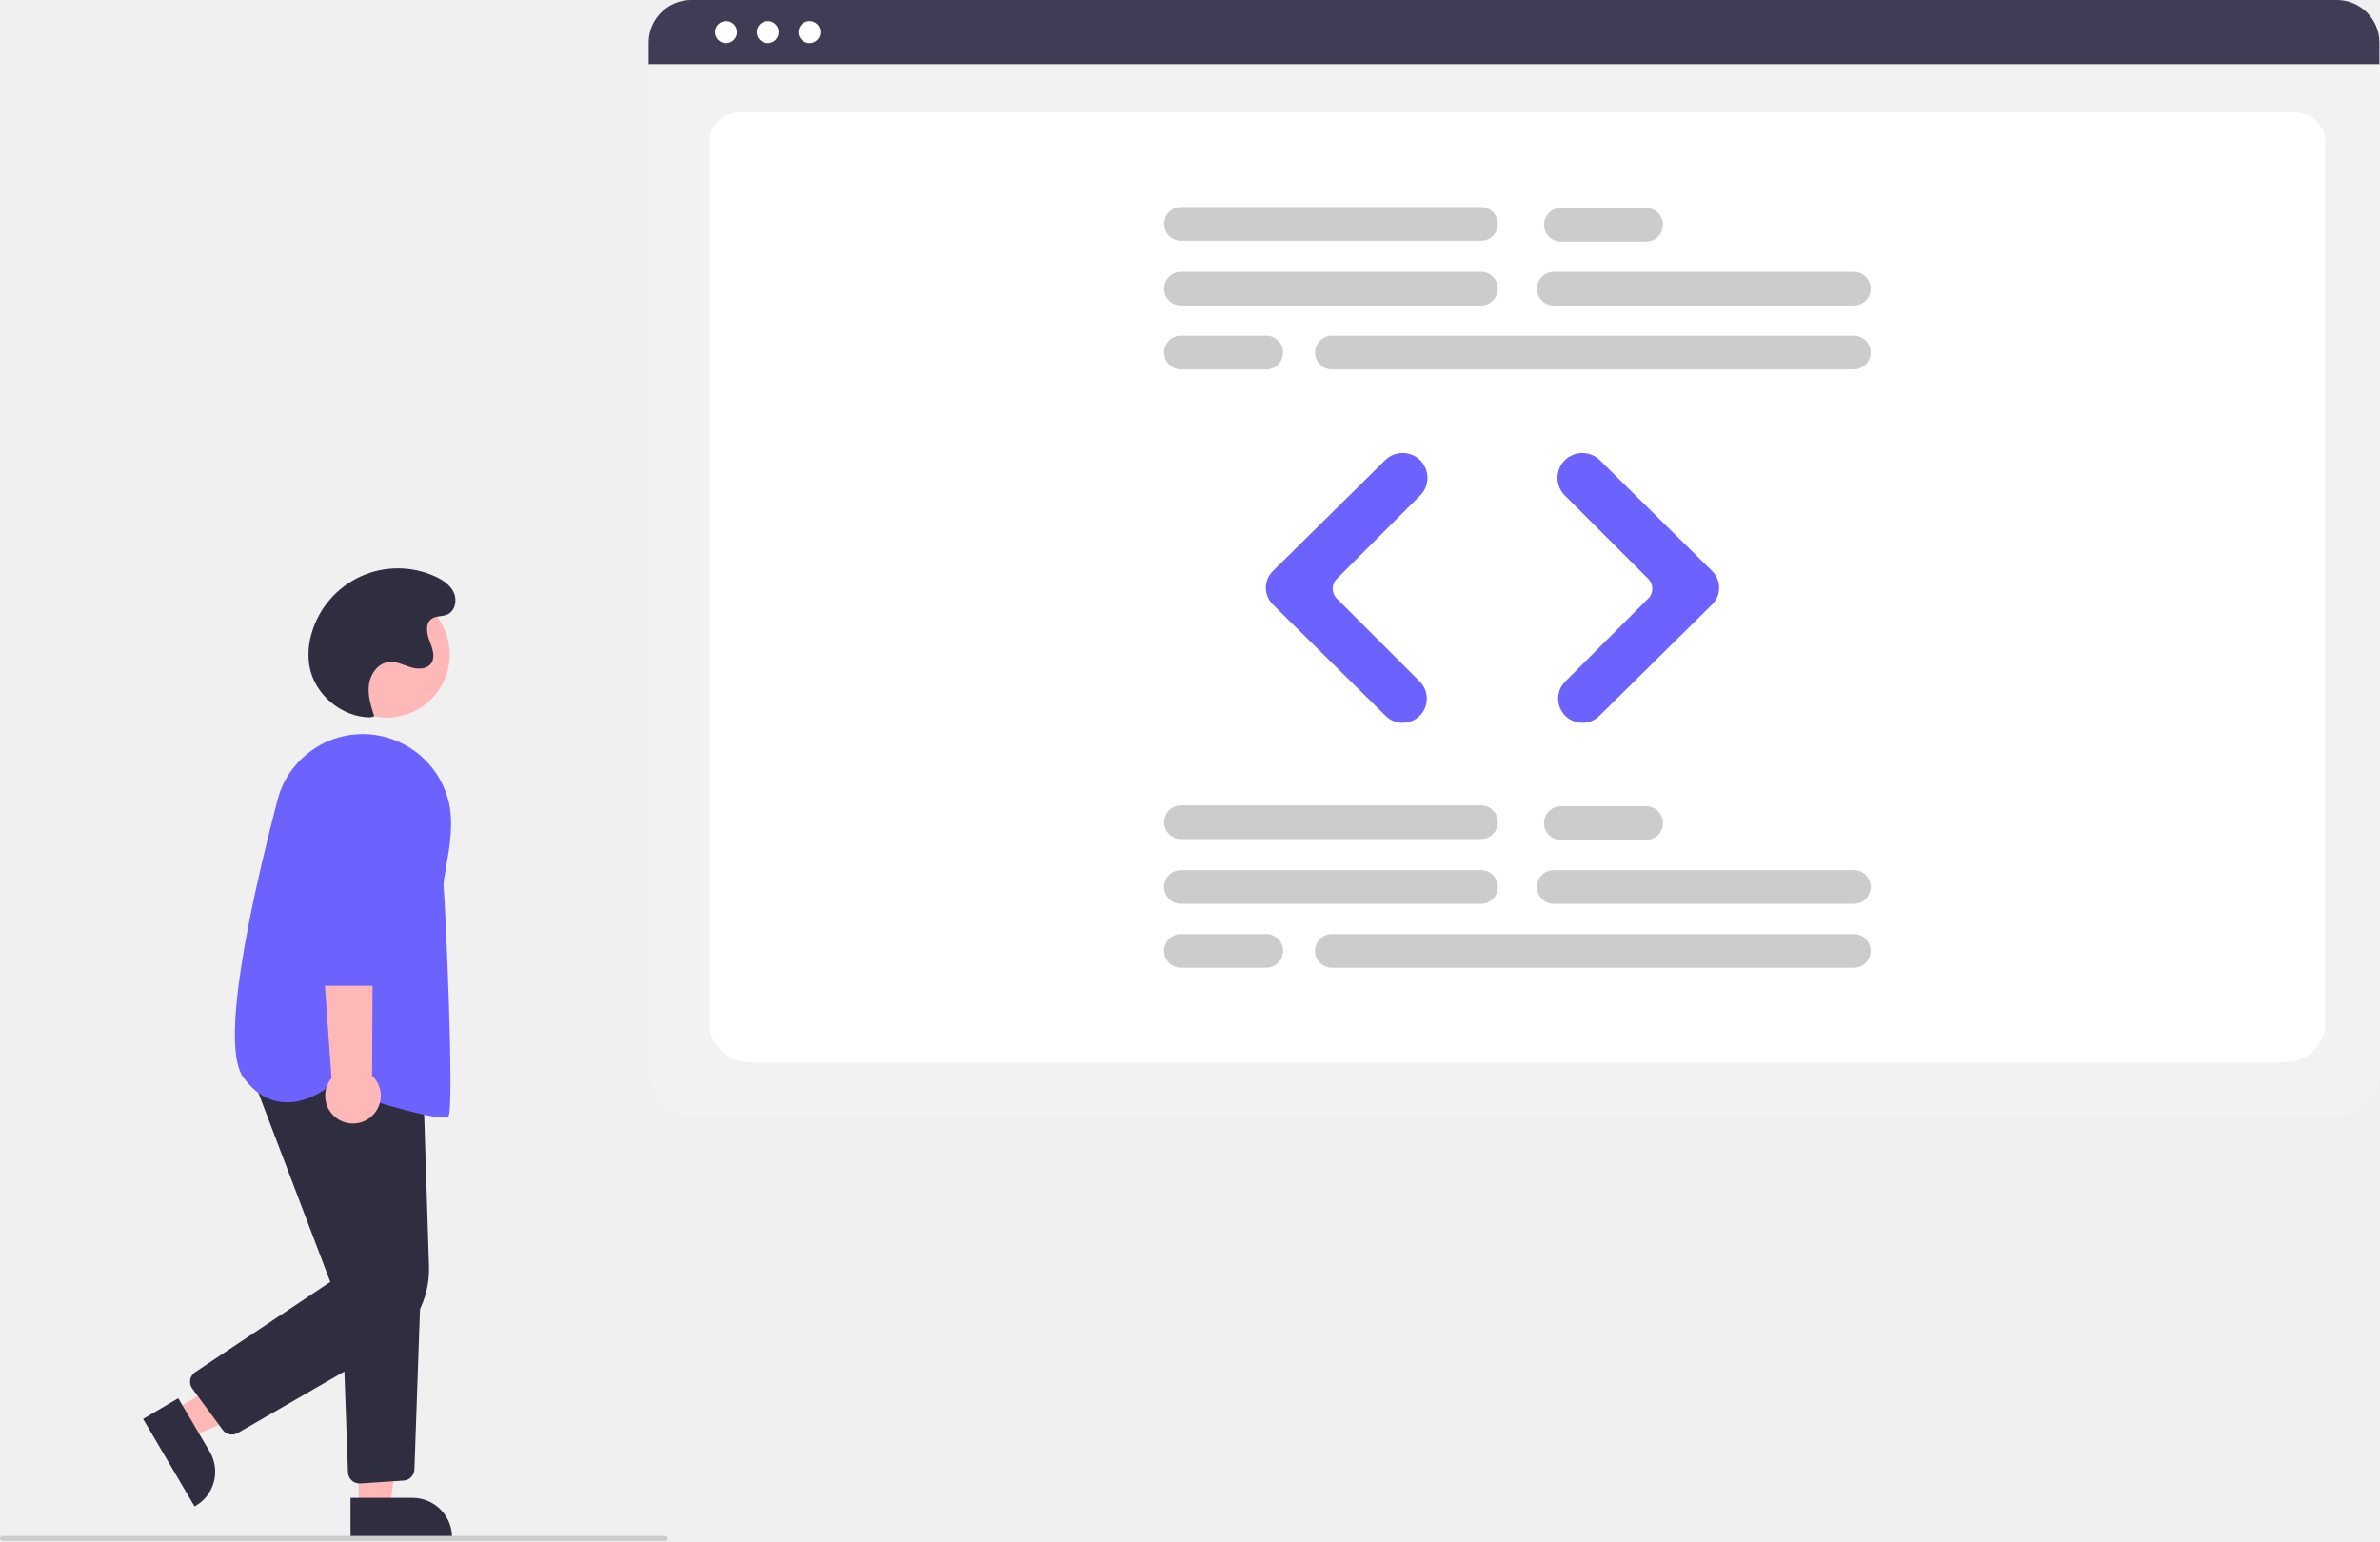
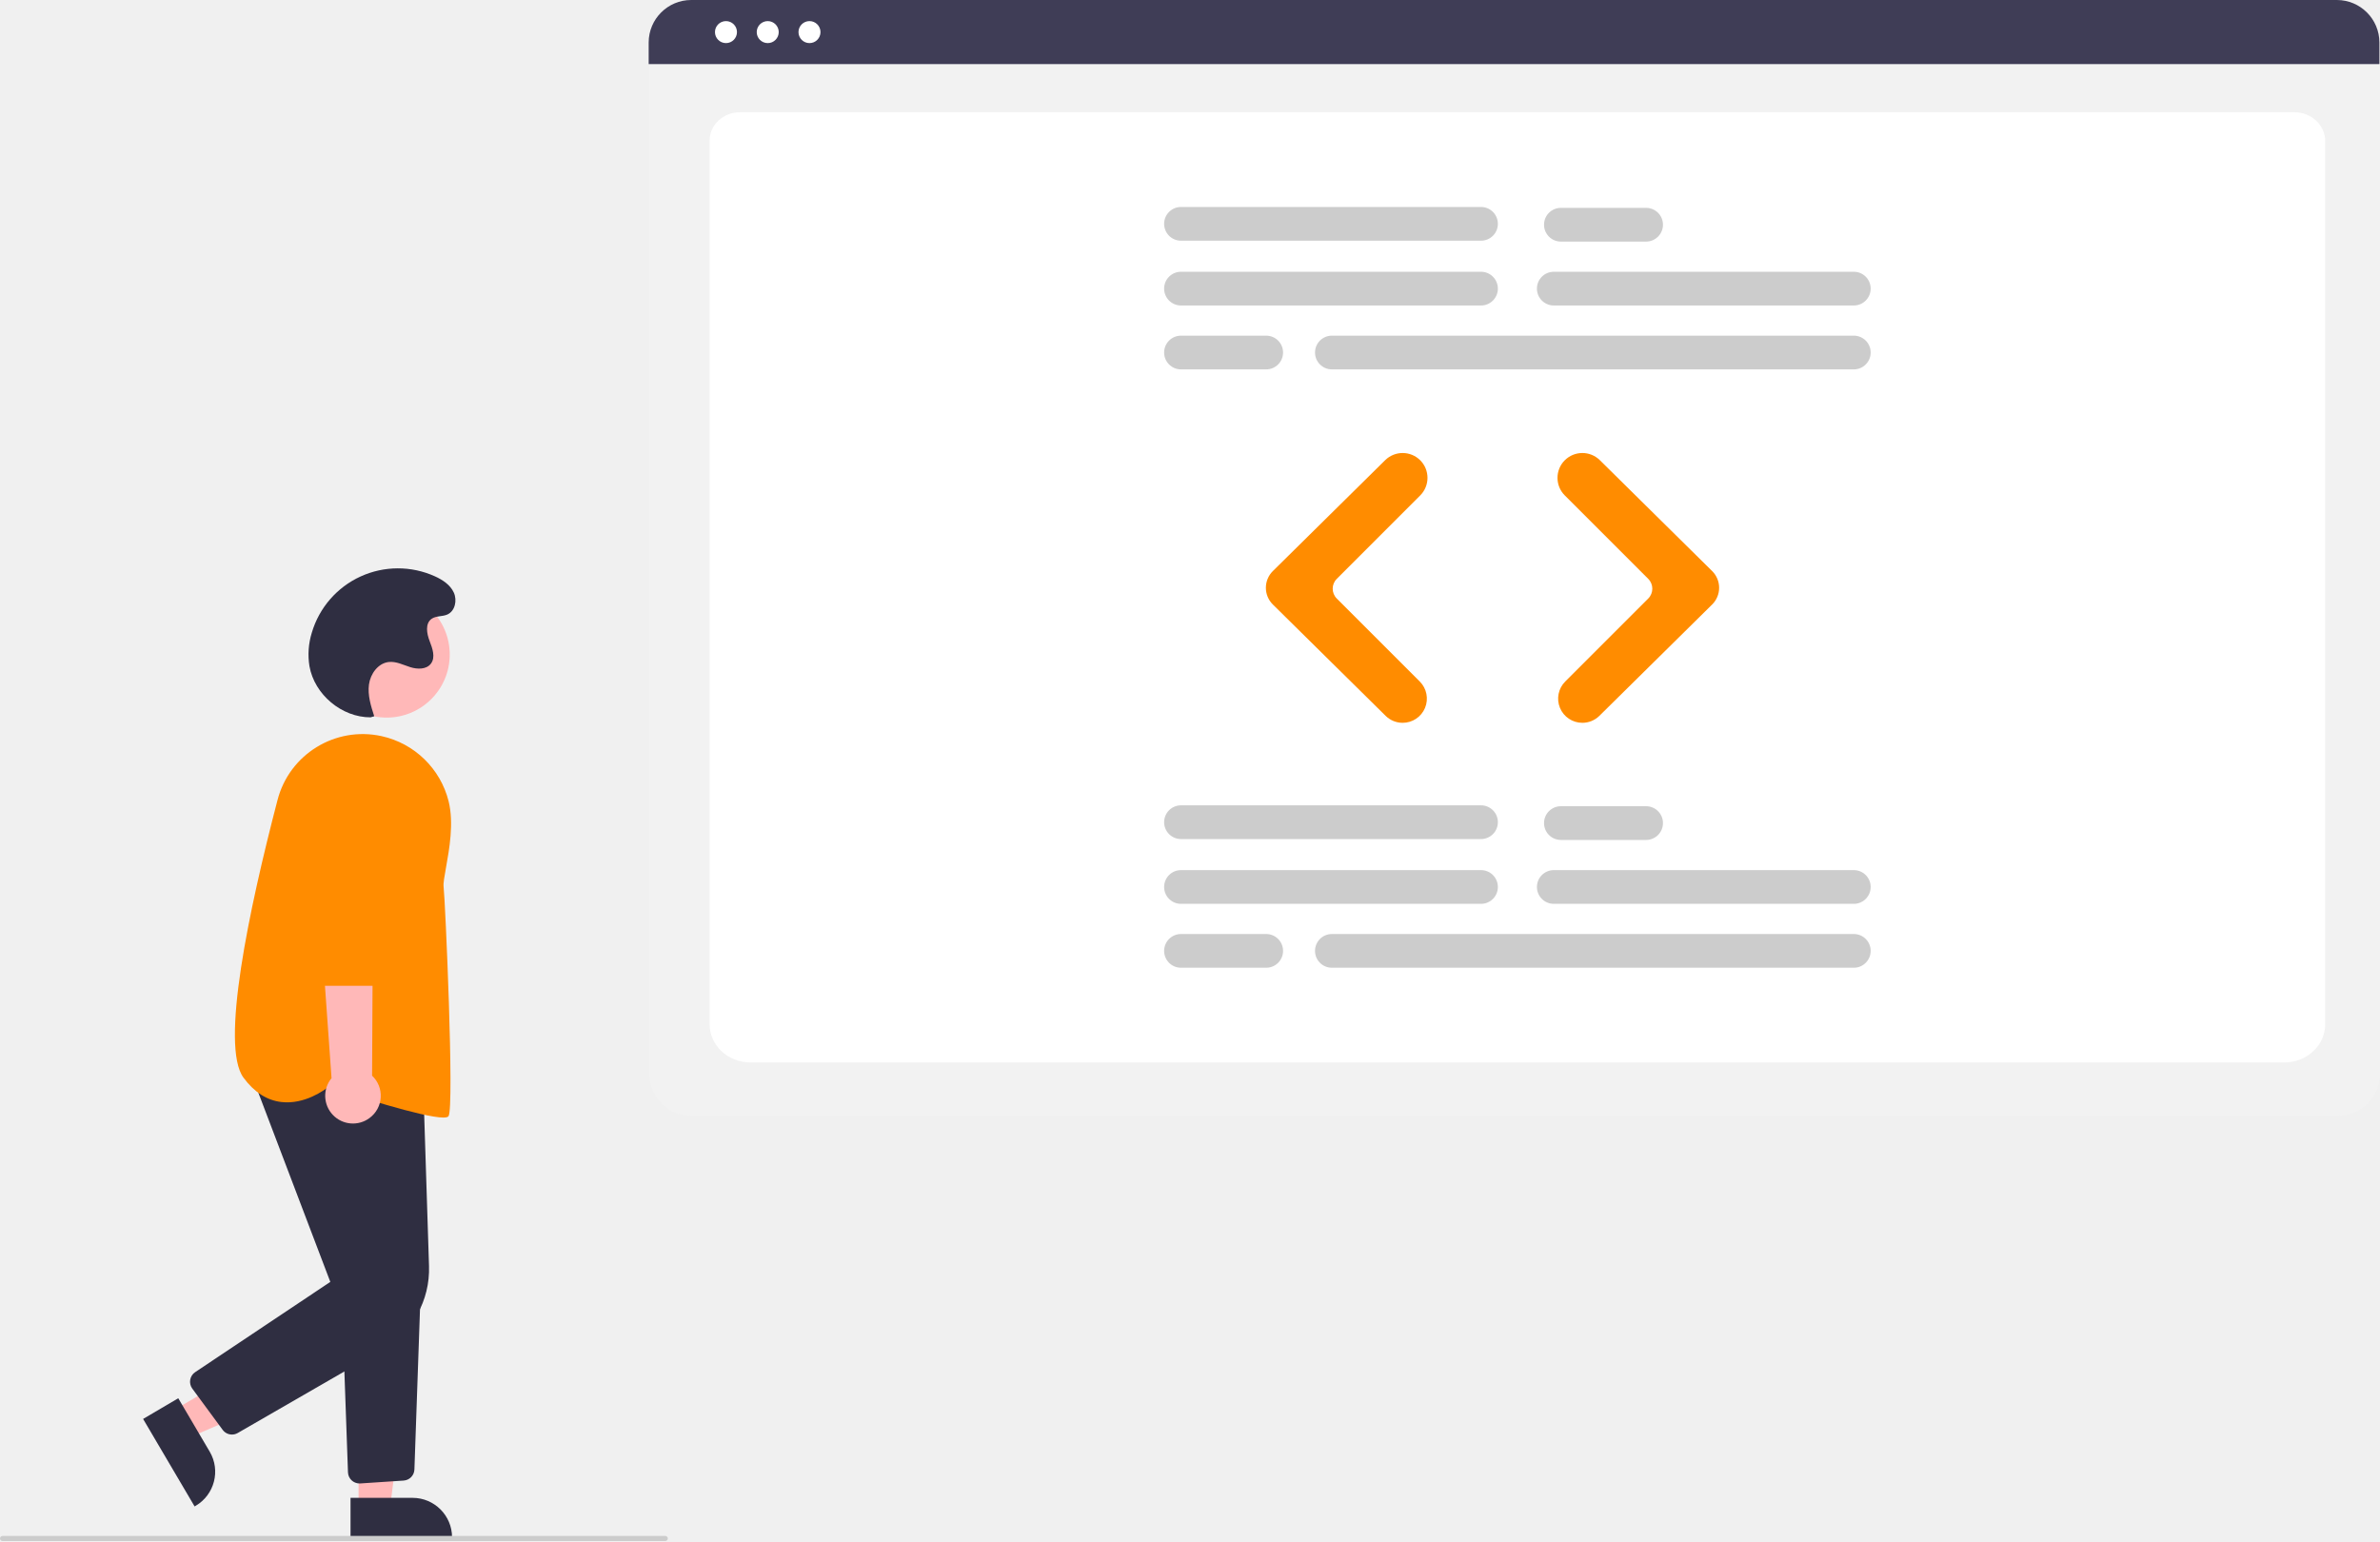
<svg xmlns="http://www.w3.org/2000/svg" id="bb554b9e-b999-4ef3-b2f2-4c0395b94ae2" data-name="Layer 1" width="926.622" height="600.085" viewBox="0 0 926.622 600.085">
  <circle cx="150.534" cy="254.872" r="24.561" fill="#ffb8b8" />
  <polygon points="67.543 549.197 73.762 559.763 117.474 540.803 108.295 525.21 67.543 549.197" fill="#ffb8b8" />
  <path d="M206.096,694.43,218.343,715.237l.001.001A15.386,15.386,0,0,1,212.888,736.302l-.431.254L192.405,702.489Z" transform="translate(-136.6892 -149.9575)" fill="#2f2e41" />
  <polygon points="139.6 587.26 151.86 587.259 157.692 539.971 139.598 539.972 139.6 587.26" fill="#ffb8b8" />
  <path d="M273.162,733.215l24.144-.001h.001a15.386,15.386,0,0,1,15.386,15.386v.5l-39.531.001Z" transform="translate(-136.6892 -149.9575)" fill="#2f2e41" />
  <path d="M227.001,708.567a4.493,4.493,0,0,1-3.624-1.833l-11.824-16.059a4.5,4.5,0,0,1,1.125-6.41l52.614-35.142-31.747-83.475L301.434,571.252l2.287,71.733A36.046,36.046,0,0,1,285.675,675.409l-56.427,32.554A4.486,4.486,0,0,1,227.001,708.567Z" transform="translate(-136.6892 -149.9575)" fill="#2f2e41" />
  <path d="M276.659,727.617a4.5,4.5,0,0,1-4.489-4.34l-2.488-69.882,30.808-1.623-2.453,70.384a4.487,4.487,0,0,1-4.2,4.333l-16.873,1.118C276.863,727.614,276.761,727.617,276.659,727.617Z" transform="translate(-136.6892 -149.9575)" fill="#2f2e41" />
-   <path d="M309.291,585.129c-7.838,0-35.217-8.816-44.721-11.959-1.422,1.138-9.233,6.979-18.351,5.911-5.626-.66-10.579-3.845-14.721-9.466-9.147-12.414,2.151-65.651,13.239-108.126a34.268,34.268,0,0,1,40.529-24.88h0a34.571,34.571,0,0,1,26.088,25.378c2.088,8.498.292,18.494-1.02,25.794-.616,3.432-1.104,6.143-.937,7.475.644,5.148,4.219,85.892,1.92,89.34C311.071,584.963,310.363,585.129,309.291,585.129Z" transform="translate(-136.6892 -149.9575)" fill="#6c63ff" />
+   <path d="M309.291,585.129c-7.838,0-35.217-8.816-44.721-11.959-1.422,1.138-9.233,6.979-18.351,5.911-5.626-.66-10.579-3.845-14.721-9.466-9.147-12.414,2.151-65.651,13.239-108.126a34.268,34.268,0,0,1,40.529-24.88h0a34.571,34.571,0,0,1,26.088,25.378c2.088,8.498.292,18.494-1.02,25.794-.616,3.432-1.104,6.143-.937,7.475.644,5.148,4.219,85.892,1.92,89.34C311.071,584.963,310.363,585.129,309.291,585.129Z" transform="translate(-136.6892 -149.9575)" fill="#ff8c00" />
  <path d="M280.616,585.272a10.743,10.743,0,0,0,.942-16.446l.485-97.844-23.045,3.837,6.769,94.97A10.801,10.801,0,0,0,280.616,585.272Z" transform="translate(-136.6892 -149.9575)" fill="#ffb8b8" />
-   <path d="M285.946,533.818H261.124a4.514,4.514,0,0,1-4.5-4.459l-.609-67.292a17.603,17.603,0,1,1,35.204.043L290.446,529.37A4.515,4.515,0,0,1,285.946,533.818Z" transform="translate(-136.6892 -149.9575)" fill="#6c63ff" />
+   <path d="M285.946,533.818H261.124a4.514,4.514,0,0,1-4.5-4.459l-.609-67.292a17.603,17.603,0,1,1,35.204.043L290.446,529.37A4.515,4.515,0,0,1,285.946,533.818Z" transform="translate(-136.6892 -149.9575)" fill="#ff8c00" />
  <path d="M280.969,429.289c-11.245.021-21.854-8.868-23.803-19.943a28.671,28.671,0,0,1,.919-13.014A34.954,34.954,0,0,1,306.021,374.379c3.008,1.361,5.971,3.316,7.349,6.317s.515,7.195-2.498,8.546c-1.969.882-4.44.449-6.187,1.716-2.509,1.819-1.863,5.691-.743,8.581s2.388,6.387.509,8.852c-1.75,2.297-5.249,2.226-8.004,1.361s-5.476-2.313-8.349-2.018c-4.19.43-7.202,4.598-7.759,8.773s.755,8.349,2.05,12.357Z" transform="translate(-136.6892 -149.9575)" fill="#2f2e41" />
  <path d="M395.689,750.042h-258a1,1,0,1,1,0-2h258a1,1,0,0,1,0,2Z" transform="translate(-136.6892 -149.9575)" fill="#ccc" />
  <path d="M1046.811,584.505H405.972a16.519,16.519,0,0,1-16.5-16.5V172.852a12.102,12.102,0,0,1,12.088-12.088h649.453a12.311,12.311,0,0,1,12.297,12.297V568.005A16.519,16.519,0,0,1,1046.811,584.505Z" transform="translate(-136.6892 -149.9575)" fill="#f2f2f2" />
  <path d="M1026.091,563.673H428.846c-8.755,0-15.878-6.67-15.878-14.868v-344.105c0-6.08,5.278-11.027,11.766-11.027H1030.008c6.595,0,11.961,5.028,11.961,11.208V548.805C1041.969,557.003,1034.846,563.673,1026.091,563.673Z" transform="translate(-136.6892 -149.9575)" fill="#fff" />
  <path d="M1063.081,174.908H389.241v-8.4a16.574,16.574,0,0,1,16.56-16.55H1046.521a16.574,16.574,0,0,1,16.56,16.55Z" transform="translate(-136.6892 -149.9575)" fill="#3f3d56" />
  <circle cx="282.647" cy="12.5" r="4.283" fill="#fff" />
  <circle cx="298.906" cy="12.5" r="4.283" fill="#fff" />
  <circle cx="315.165" cy="12.5" r="4.283" fill="#fff" />
  <path d="M713.3,268.912H596.492a6.566,6.566,0,0,1,0-13.132H713.3a6.566,6.566,0,1,1,0,13.132Z" transform="translate(-136.6892 -149.9575)" fill="#ccc" />
  <path d="M858.446,268.912H741.638a6.566,6.566,0,0,1,0-13.132H858.446a6.566,6.566,0,1,1,0,13.132Z" transform="translate(-136.6892 -149.9575)" fill="#ccc" />
  <path d="M858.446,293.794H655.241a6.566,6.566,0,1,1,0-13.132H858.446a6.566,6.566,0,1,1,0,13.132Z" transform="translate(-136.6892 -149.9575)" fill="#ccc" />
  <path d="M713.3,243.684H596.492a6.566,6.566,0,0,1,0-13.132H713.3a6.566,6.566,0,1,1,0,13.132Z" transform="translate(-136.6892 -149.9575)" fill="#ccc" />
  <path d="M777.579,244.03H744.402a6.566,6.566,0,0,1,0-13.132H777.579a6.566,6.566,0,1,1,0,13.132Z" transform="translate(-136.6892 -149.9575)" fill="#ccc" />
  <path d="M629.668,293.794H596.492a6.566,6.566,0,0,1,0-13.132h33.176a6.566,6.566,0,1,1,0,13.132Z" transform="translate(-136.6892 -149.9575)" fill="#ccc" />
  <path d="M713.3,501.912H596.492a6.566,6.566,0,0,1,0-13.132H713.3a6.566,6.566,0,1,1,0,13.132Z" transform="translate(-136.6892 -149.9575)" fill="#ccc" />
  <path d="M858.446,501.912H741.638a6.566,6.566,0,0,1,0-13.132H858.446a6.566,6.566,0,1,1,0,13.132Z" transform="translate(-136.6892 -149.9575)" fill="#ccc" />
  <path d="M858.446,526.794H655.241a6.566,6.566,0,1,1,0-13.132H858.446a6.566,6.566,0,1,1,0,13.132Z" transform="translate(-136.6892 -149.9575)" fill="#ccc" />
  <path d="M713.3,476.684H596.492a6.566,6.566,0,0,1,0-13.132H713.3a6.566,6.566,0,1,1,0,13.132Z" transform="translate(-136.6892 -149.9575)" fill="#ccc" />
  <path d="M777.579,477.03H744.402a6.566,6.566,0,0,1,0-13.132H777.579a6.566,6.566,0,0,1,0,13.132Z" transform="translate(-136.6892 -149.9575)" fill="#ccc" />
  <path d="M629.668,526.794H596.492a6.566,6.566,0,0,1,0-13.132h33.176a6.566,6.566,0,1,1,0,13.132Z" transform="translate(-136.6892 -149.9575)" fill="#ccc" />
-   <path d="M682.793,431.419a9.397,9.397,0,0,1-6.624-2.71l-43.909-43.359a9.152,9.152,0,0,1,0-13.023l43.731-43.184a9.702,9.702,0,0,1,13.644.043h0a9.689,9.689,0,0,1,0,13.687l-32.496,32.497a5.413,5.413,0,0,0,0,7.647l32.32,32.32a9.418,9.418,0,0,1-6.666,16.084Z" transform="translate(-136.6892 -149.9575)" fill="#6c63ff" />
-   <path d="M752.759,431.419a9.418,9.418,0,0,1-6.666-16.084L778.412,383.015a5.413,5.413,0,0,0,0-7.647L745.916,342.872a9.678,9.678,0,0,1,0-13.687h0a9.702,9.702,0,0,1,13.644-.043l43.731,43.184a9.152,9.152,0,0,1,0,13.023l-43.909,43.359A9.399,9.399,0,0,1,752.759,431.419Z" transform="translate(-136.6892 -149.9575)" fill="#6c63ff" />
+   <path d="M682.793,431.419a9.397,9.397,0,0,1-6.624-2.71l-43.909-43.359a9.152,9.152,0,0,1,0-13.023l43.731-43.184a9.702,9.702,0,0,1,13.644.043h0a9.689,9.689,0,0,1,0,13.687l-32.496,32.497a5.413,5.413,0,0,0,0,7.647l32.32,32.32a9.418,9.418,0,0,1-6.666,16.084Z" transform="translate(-136.6892 -149.9575)" fill="#ff8c00" />
+   <path d="M752.759,431.419a9.418,9.418,0,0,1-6.666-16.084L778.412,383.015a5.413,5.413,0,0,0,0-7.647L745.916,342.872a9.678,9.678,0,0,1,0-13.687h0a9.702,9.702,0,0,1,13.644-.043l43.731,43.184a9.152,9.152,0,0,1,0,13.023l-43.909,43.359A9.399,9.399,0,0,1,752.759,431.419Z" transform="translate(-136.6892 -149.9575)" fill="#ff8c00" />
</svg>
